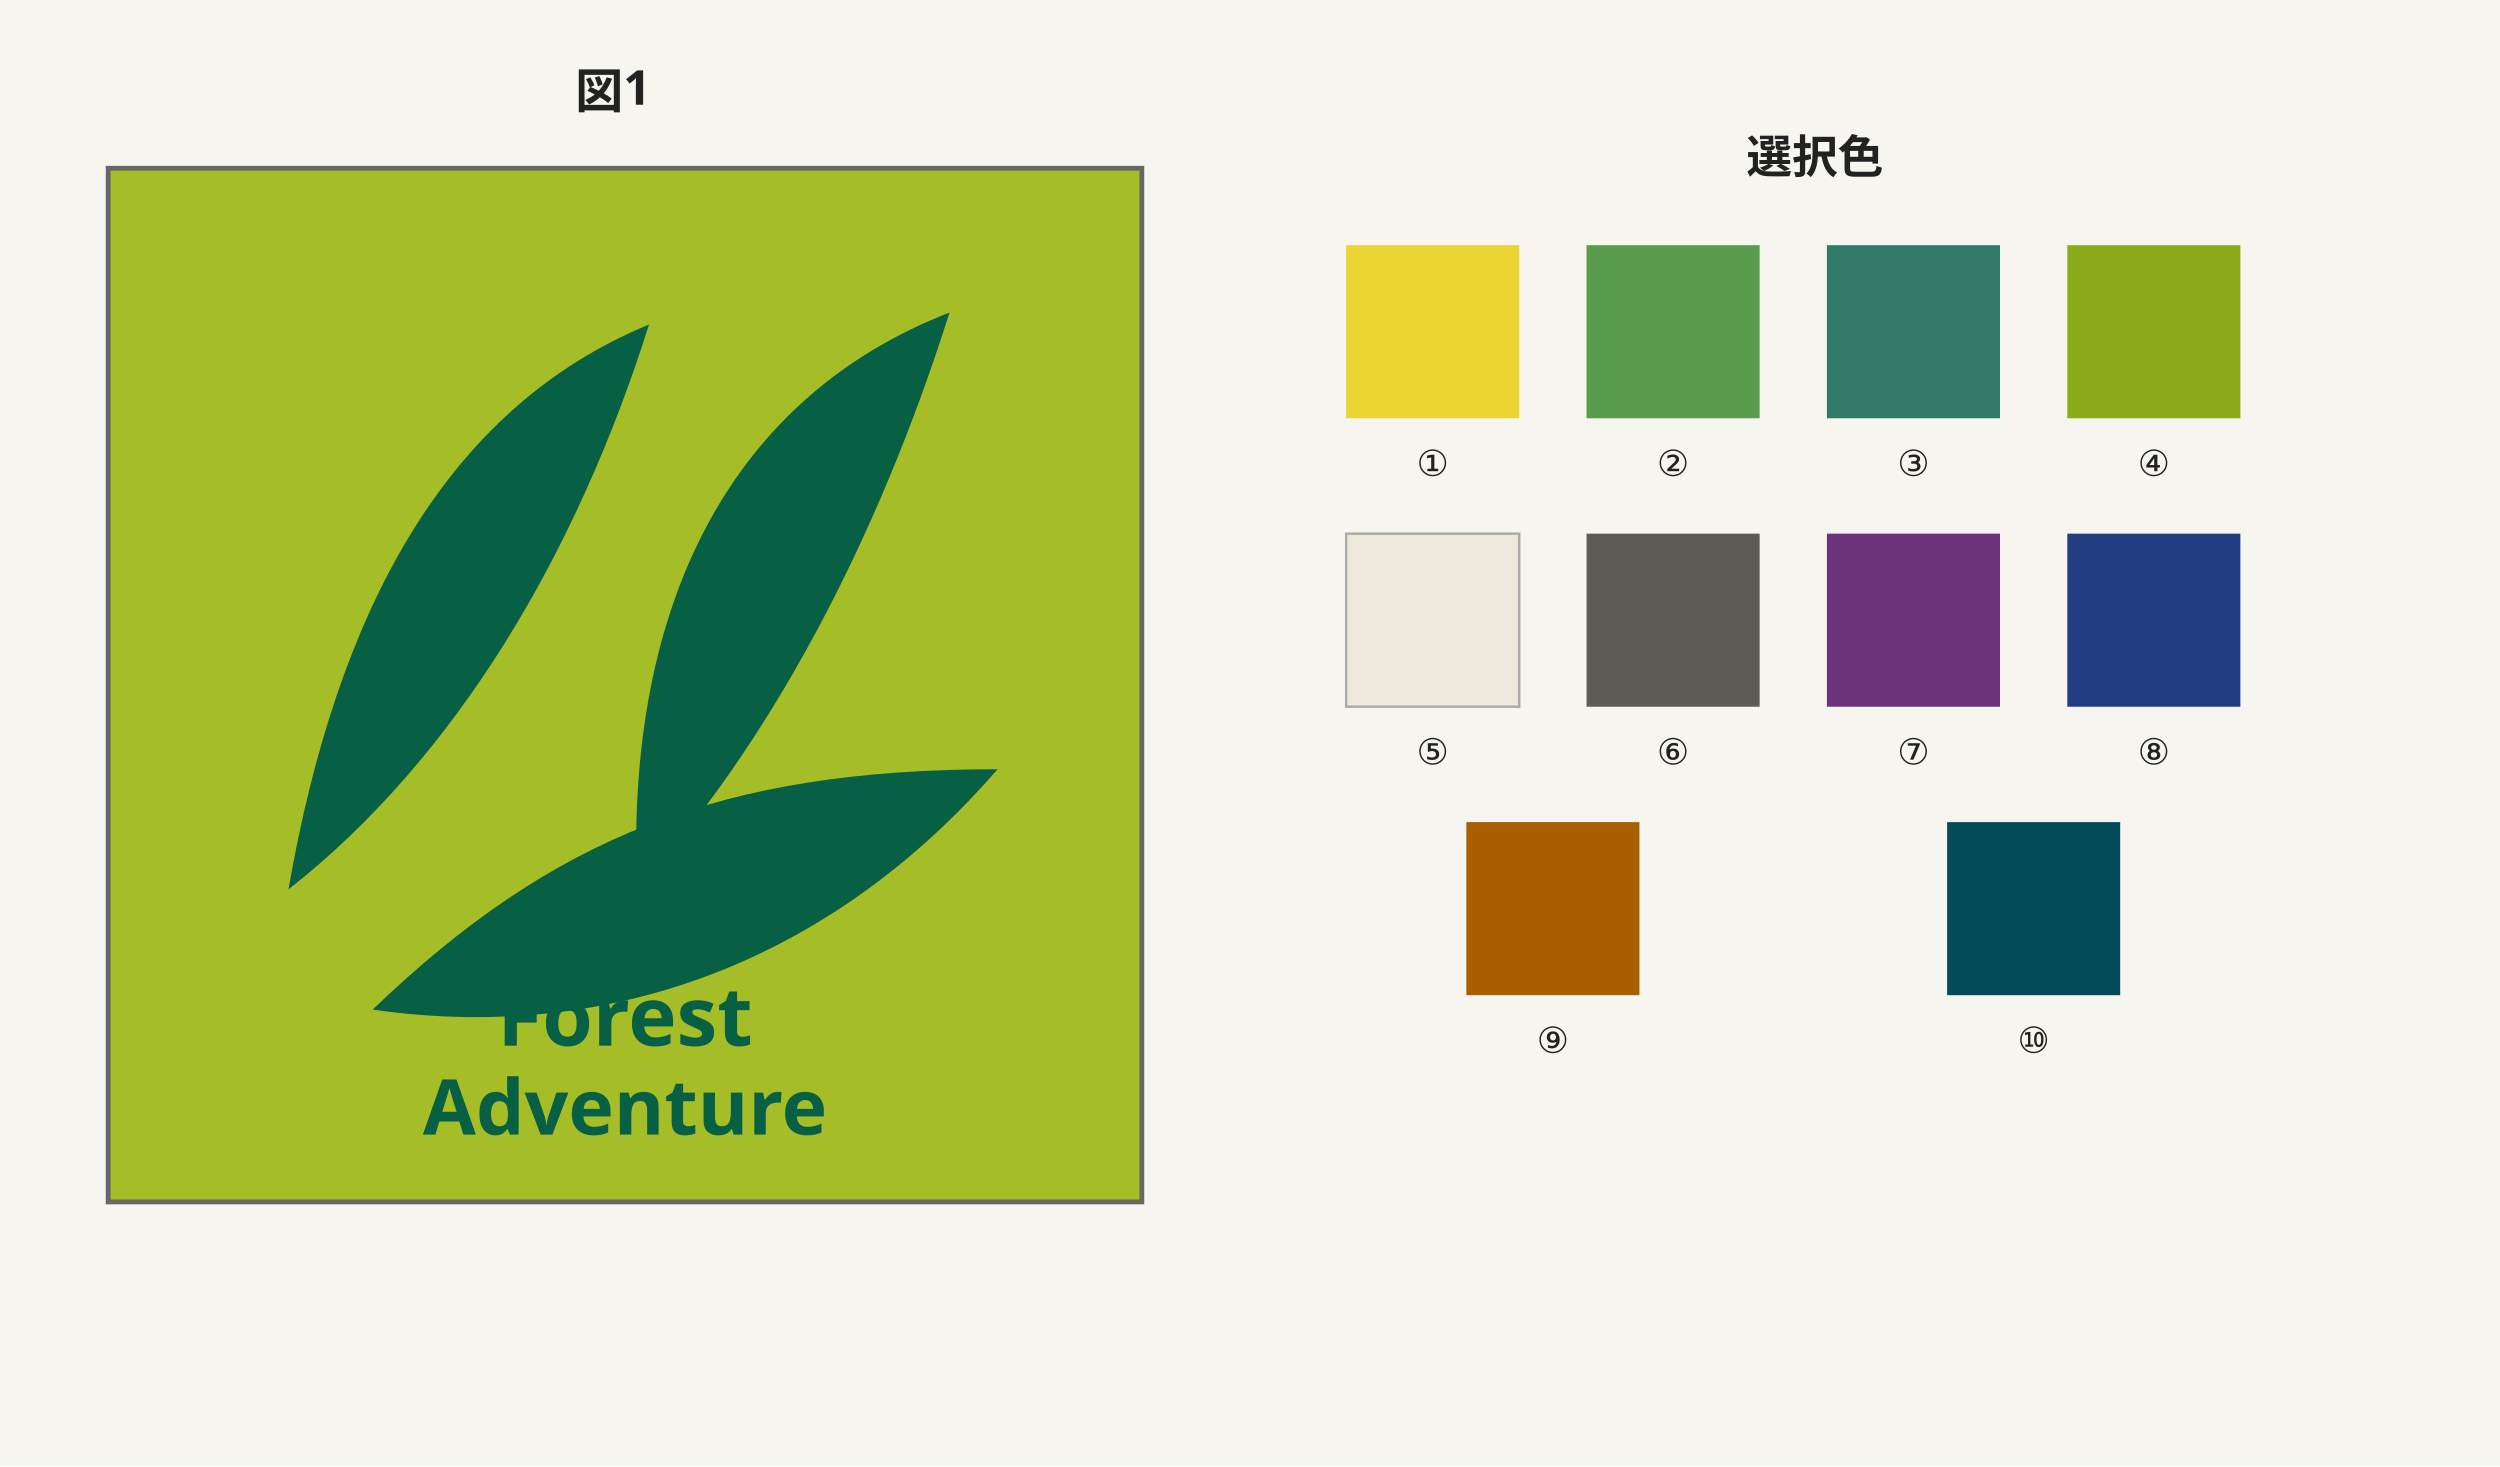
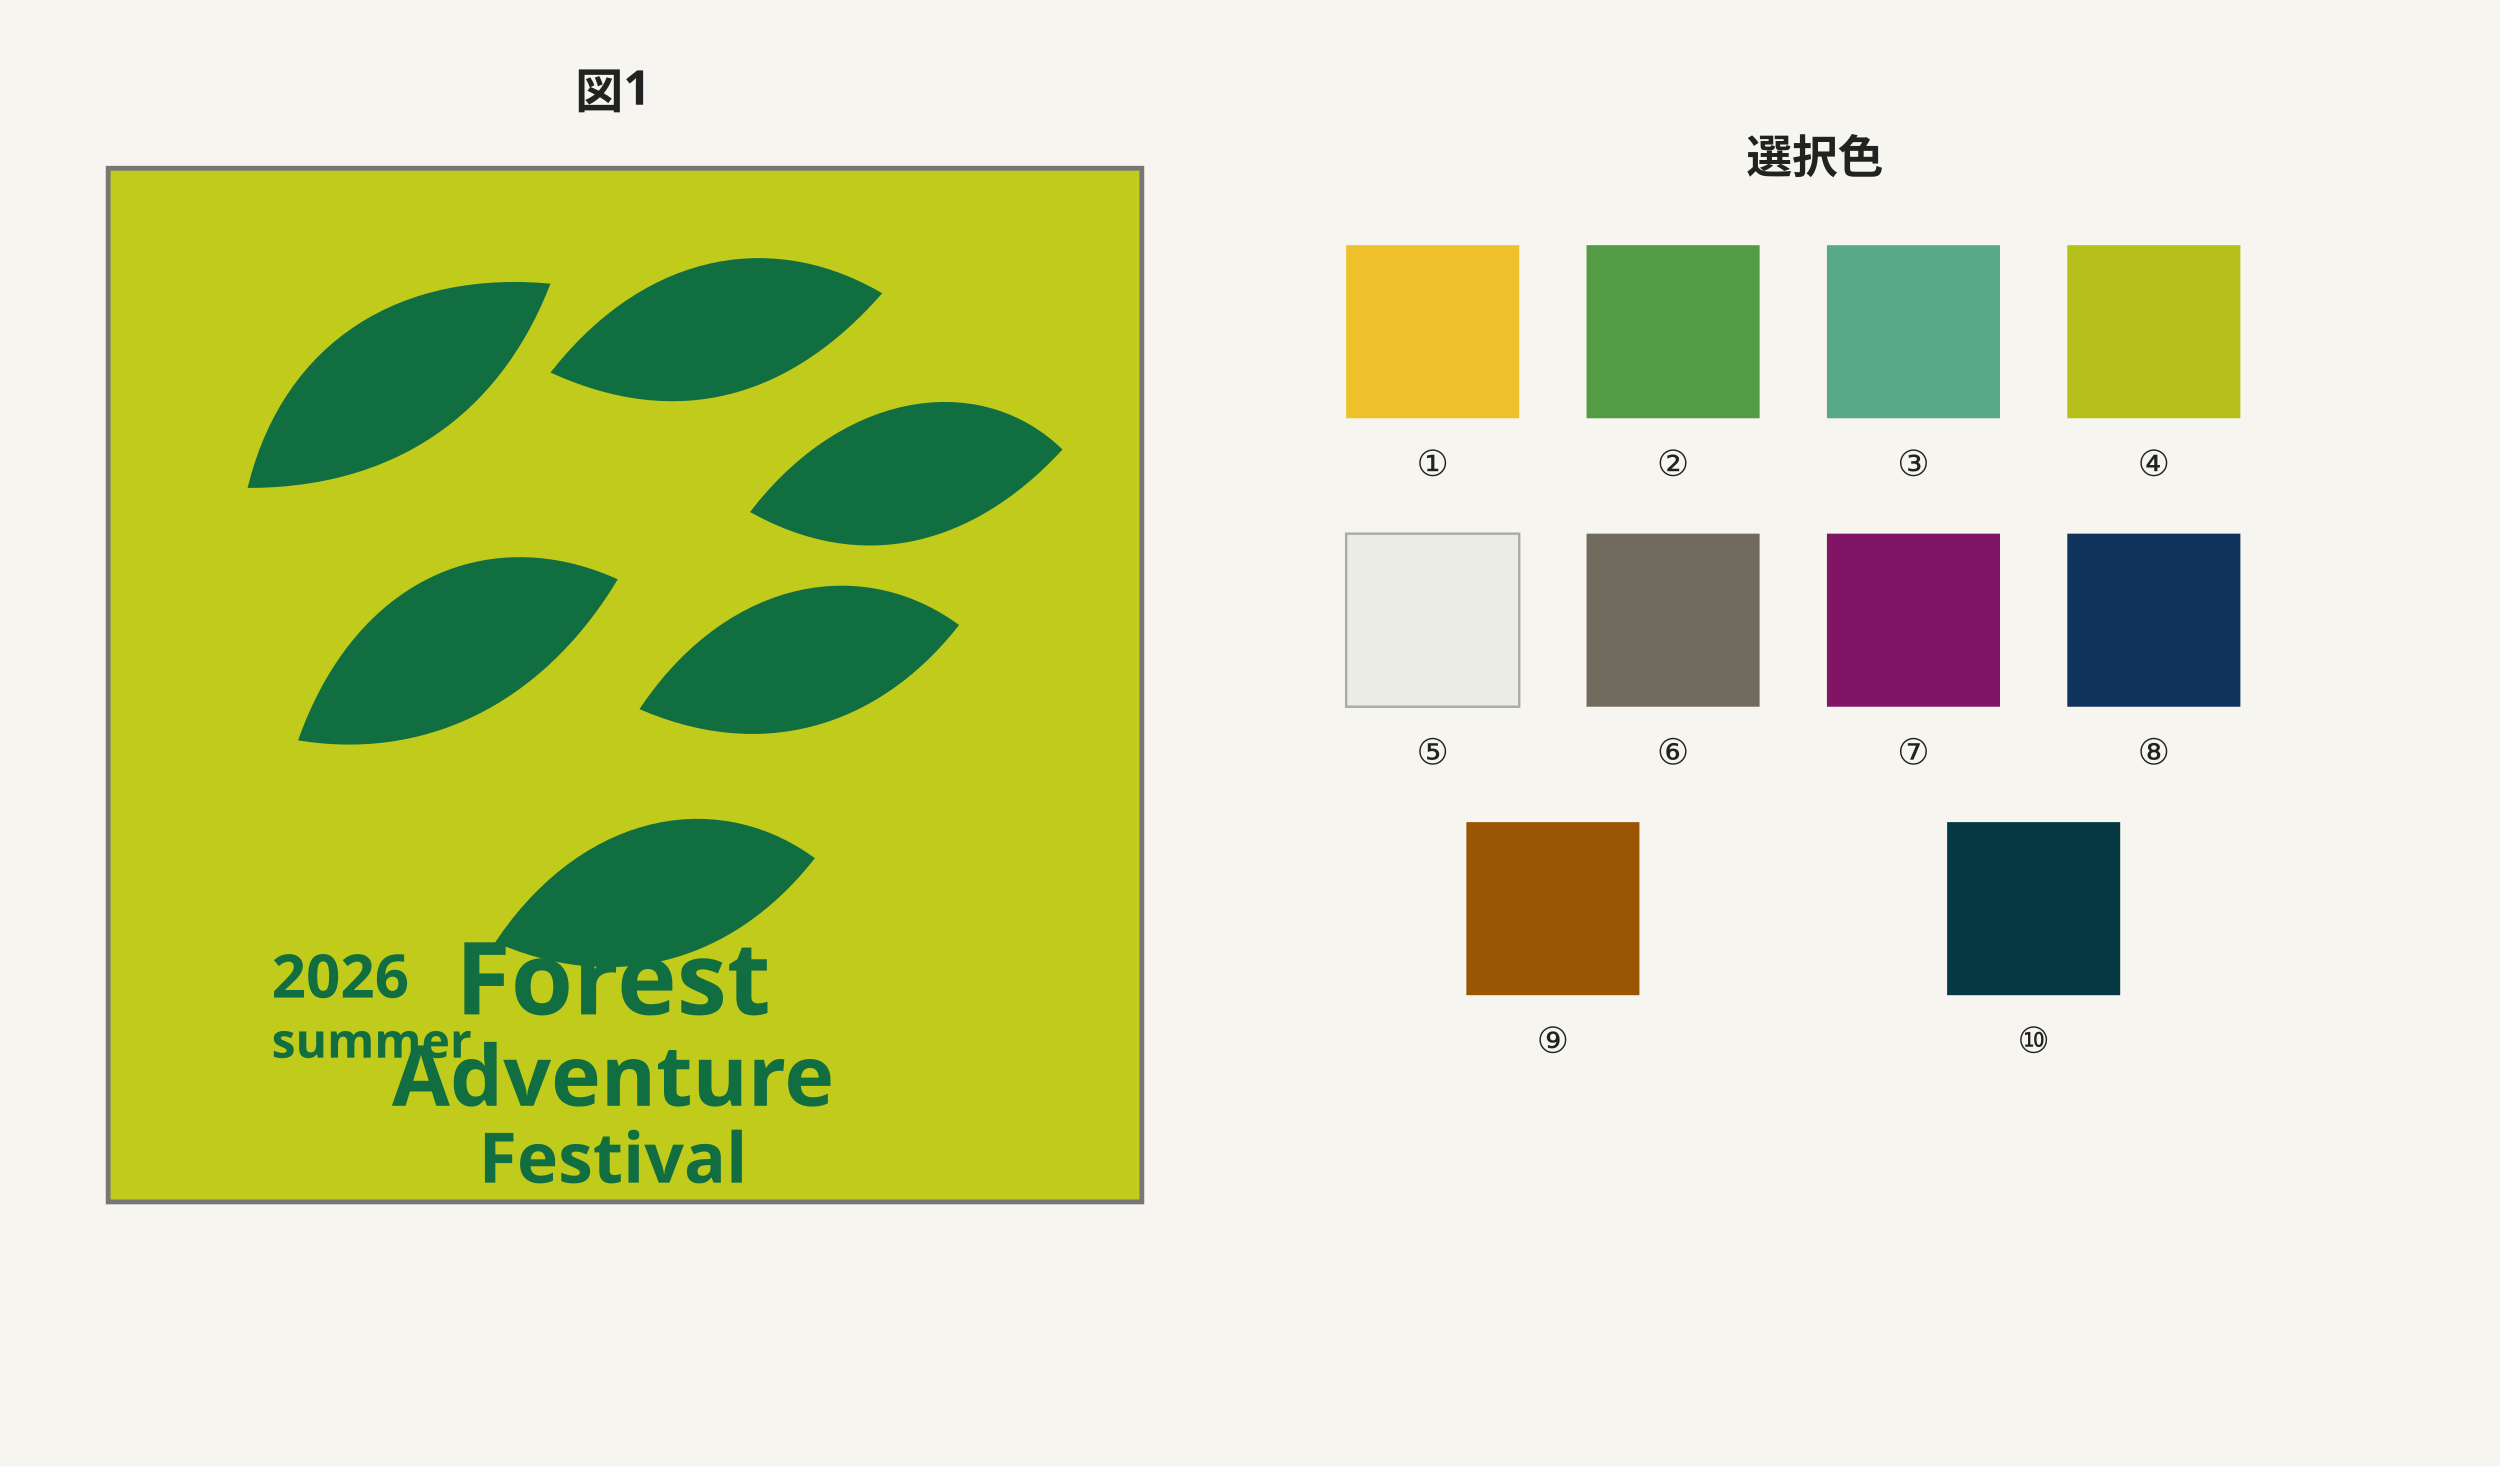
<svg xmlns="http://www.w3.org/2000/svg" viewBox="0 0 1040 610" role="img" aria-label="2026年度夏期 問題17の図1と10個の選択色を学習用に再構成した図">
  <rect width="1040" height="610" fill="#f7f5ef" />
  <g font-family="sans-serif" fill="#222">
    <text x="255" y="45" text-anchor="middle" font-size="20" font-weight="700">図1</text>
    <g transform="translate(45 70)">
-       <rect width="430" height="430" fill="#a5bd26" stroke="#666" stroke-width="2" />
-       <g fill="#086044">
-         <path d="M75 300C95 185 140 100 225 65C195 160 145 245 75 300Z" />
-         <path d="M220 300C215 180 260 95 350 60C320 155 275 240 220 300Z" />
-         <path d="M110 350C185 278 255 250 370 250C305 325 215 365 110 350Z" />
+       <rect width="430" height="430" fill="#c1cb1c" stroke="#777" stroke-width="2" />
+       <g fill="#106e40">
+         <path d="M58 133C72 75 118 42 184 48C164 100 122 133 58 133Z" />
+         <path d="M184 85C223 35 276 25 322 52C287 92 241 111 184 85Z" />
+         <path d="M267 143C306 92 363 84 397 117C363 154 317 171 267 143Z" />
+         <path d="M79 238C103 170 159 147 212 171C182 221 134 247 79 238Z" />
+         <path d="M221 225C257 171 313 160 354 190C322 231 274 248 221 225Z" />
+         <path d="M161 322C197 268 253 257 294 287C262 328 214 345 161 322Z" />
      </g>
-       <text x="215" y="365" text-anchor="middle" font-size="34" font-weight="800" fill="#086044">Forest</text>
-       <text x="215" y="402" text-anchor="middle" font-size="32" font-weight="800" fill="#086044">Adventure</text>
+       <g fill="#106e40" font-weight="800">
+         <text x="68" y="345" font-size="25">2026</text>
+         <text x="68" y="370" font-size="20">summer</text>
+         <text x="210" y="352" text-anchor="middle" font-size="42">Forest</text>
+         <text x="210" y="390" text-anchor="middle" font-size="35">Adventure</text>
+         <text x="210" y="422" text-anchor="middle" font-size="29">Festival</text>
+       </g>
    </g>
    <g transform="translate(560 72)">
      <text x="195" y="0" text-anchor="middle" font-size="19" font-weight="700">選択色</text>
      <g font-size="15" text-anchor="middle">
        <g transform="translate(0 30)">
-           <rect width="72" height="72" fill="#ebd533" />
+           <rect width="72" height="72" fill="#eec02a" />
          <text x="36" y="96">①</text>
        </g>
        <g transform="translate(100 30)">
-           <rect width="72" height="72" fill="#579b4b" />
+           <rect width="72" height="72" fill="#539b44" />
          <text x="36" y="96">②</text>
        </g>
        <g transform="translate(200 30)">
-           <rect width="72" height="72" fill="#317a67" />
+           <rect width="72" height="72" fill="#58aa87" />
          <text x="36" y="96">③</text>
        </g>
        <g transform="translate(300 30)">
-           <rect width="72" height="72" fill="#8aac19" />
+           <rect width="72" height="72" fill="#b5c11a" />
          <text x="36" y="96">④</text>
        </g>
        <g transform="translate(0 150)">
-           <rect width="72" height="72" fill="#ece9dc" stroke="#aaa" />
+           <rect width="72" height="72" fill="#ebece3" stroke="#aaa" />
          <text x="36" y="96">⑤</text>
        </g>
        <g transform="translate(100 150)">
-           <rect width="72" height="72" fill="#5d5b56" />
+           <rect width="72" height="72" fill="#716a5f" />
          <text x="36" y="96">⑥</text>
        </g>
        <g transform="translate(200 150)">
-           <rect width="72" height="72" fill="#6c337d" />
+           <rect width="72" height="72" fill="#811464" />
          <text x="36" y="96">⑦</text>
        </g>
        <g transform="translate(300 150)">
-           <rect width="72" height="72" fill="#213f80" />
+           <rect width="72" height="72" fill="#10335e" />
          <text x="36" y="96">⑧</text>
        </g>
        <g transform="translate(50 270)">
-           <rect width="72" height="72" fill="#a95e00" />
+           <rect width="72" height="72" fill="#9b5603" />
          <text x="36" y="96">⑨</text>
        </g>
        <g transform="translate(250 270)">
-           <rect width="72" height="72" fill="#034b58" />
+           <rect width="72" height="72" fill="#053843" />
          <text x="36" y="96">⑩</text>
        </g>
      </g>
    </g>
  </g>
</svg>
